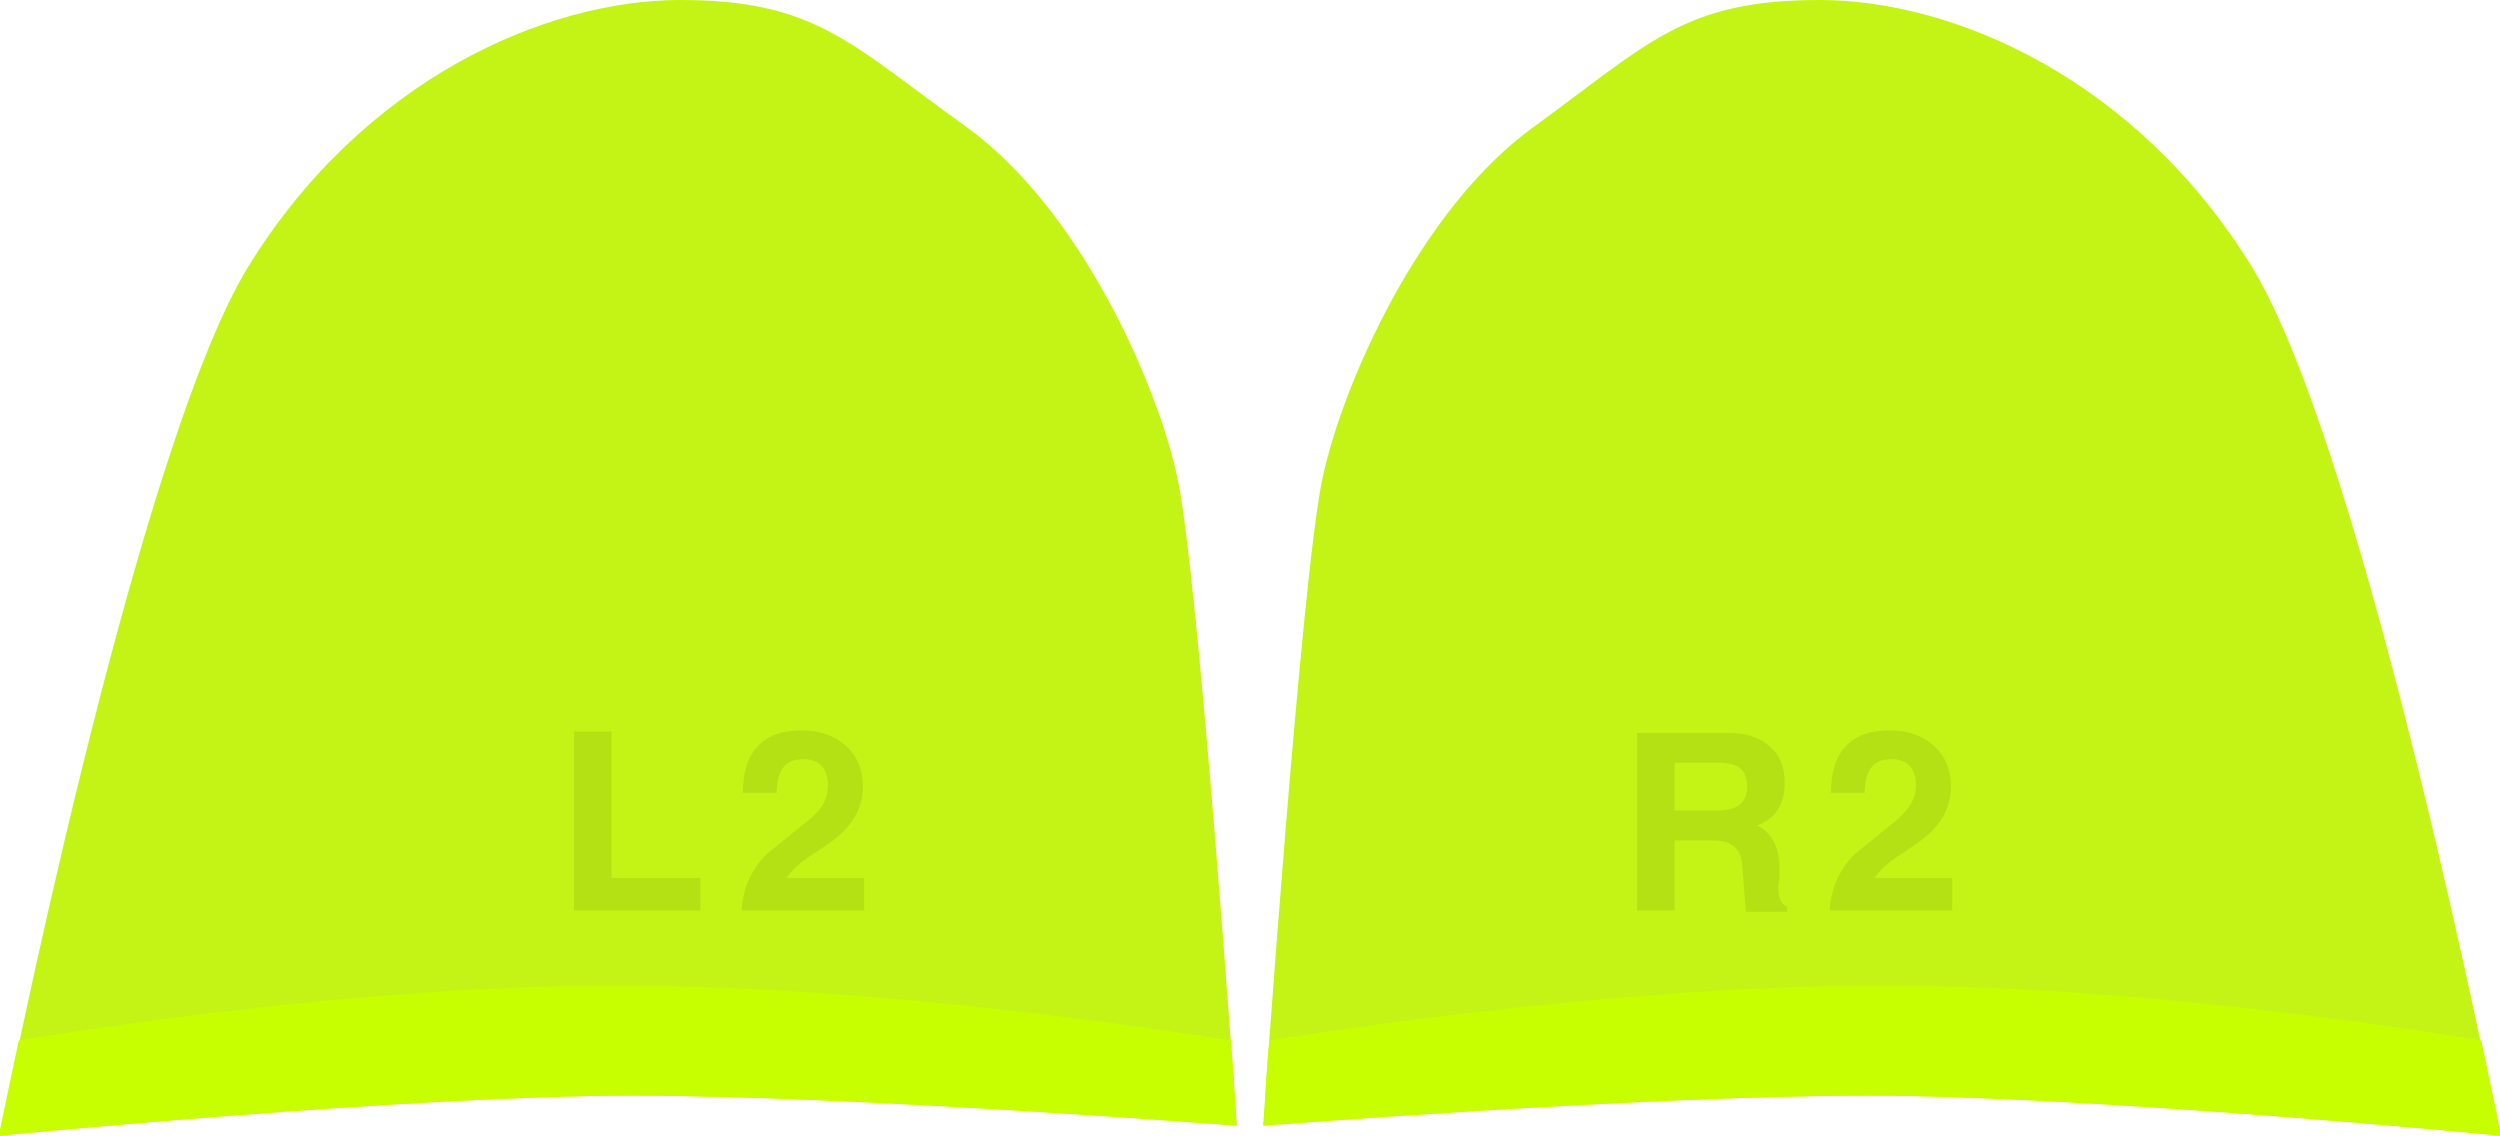
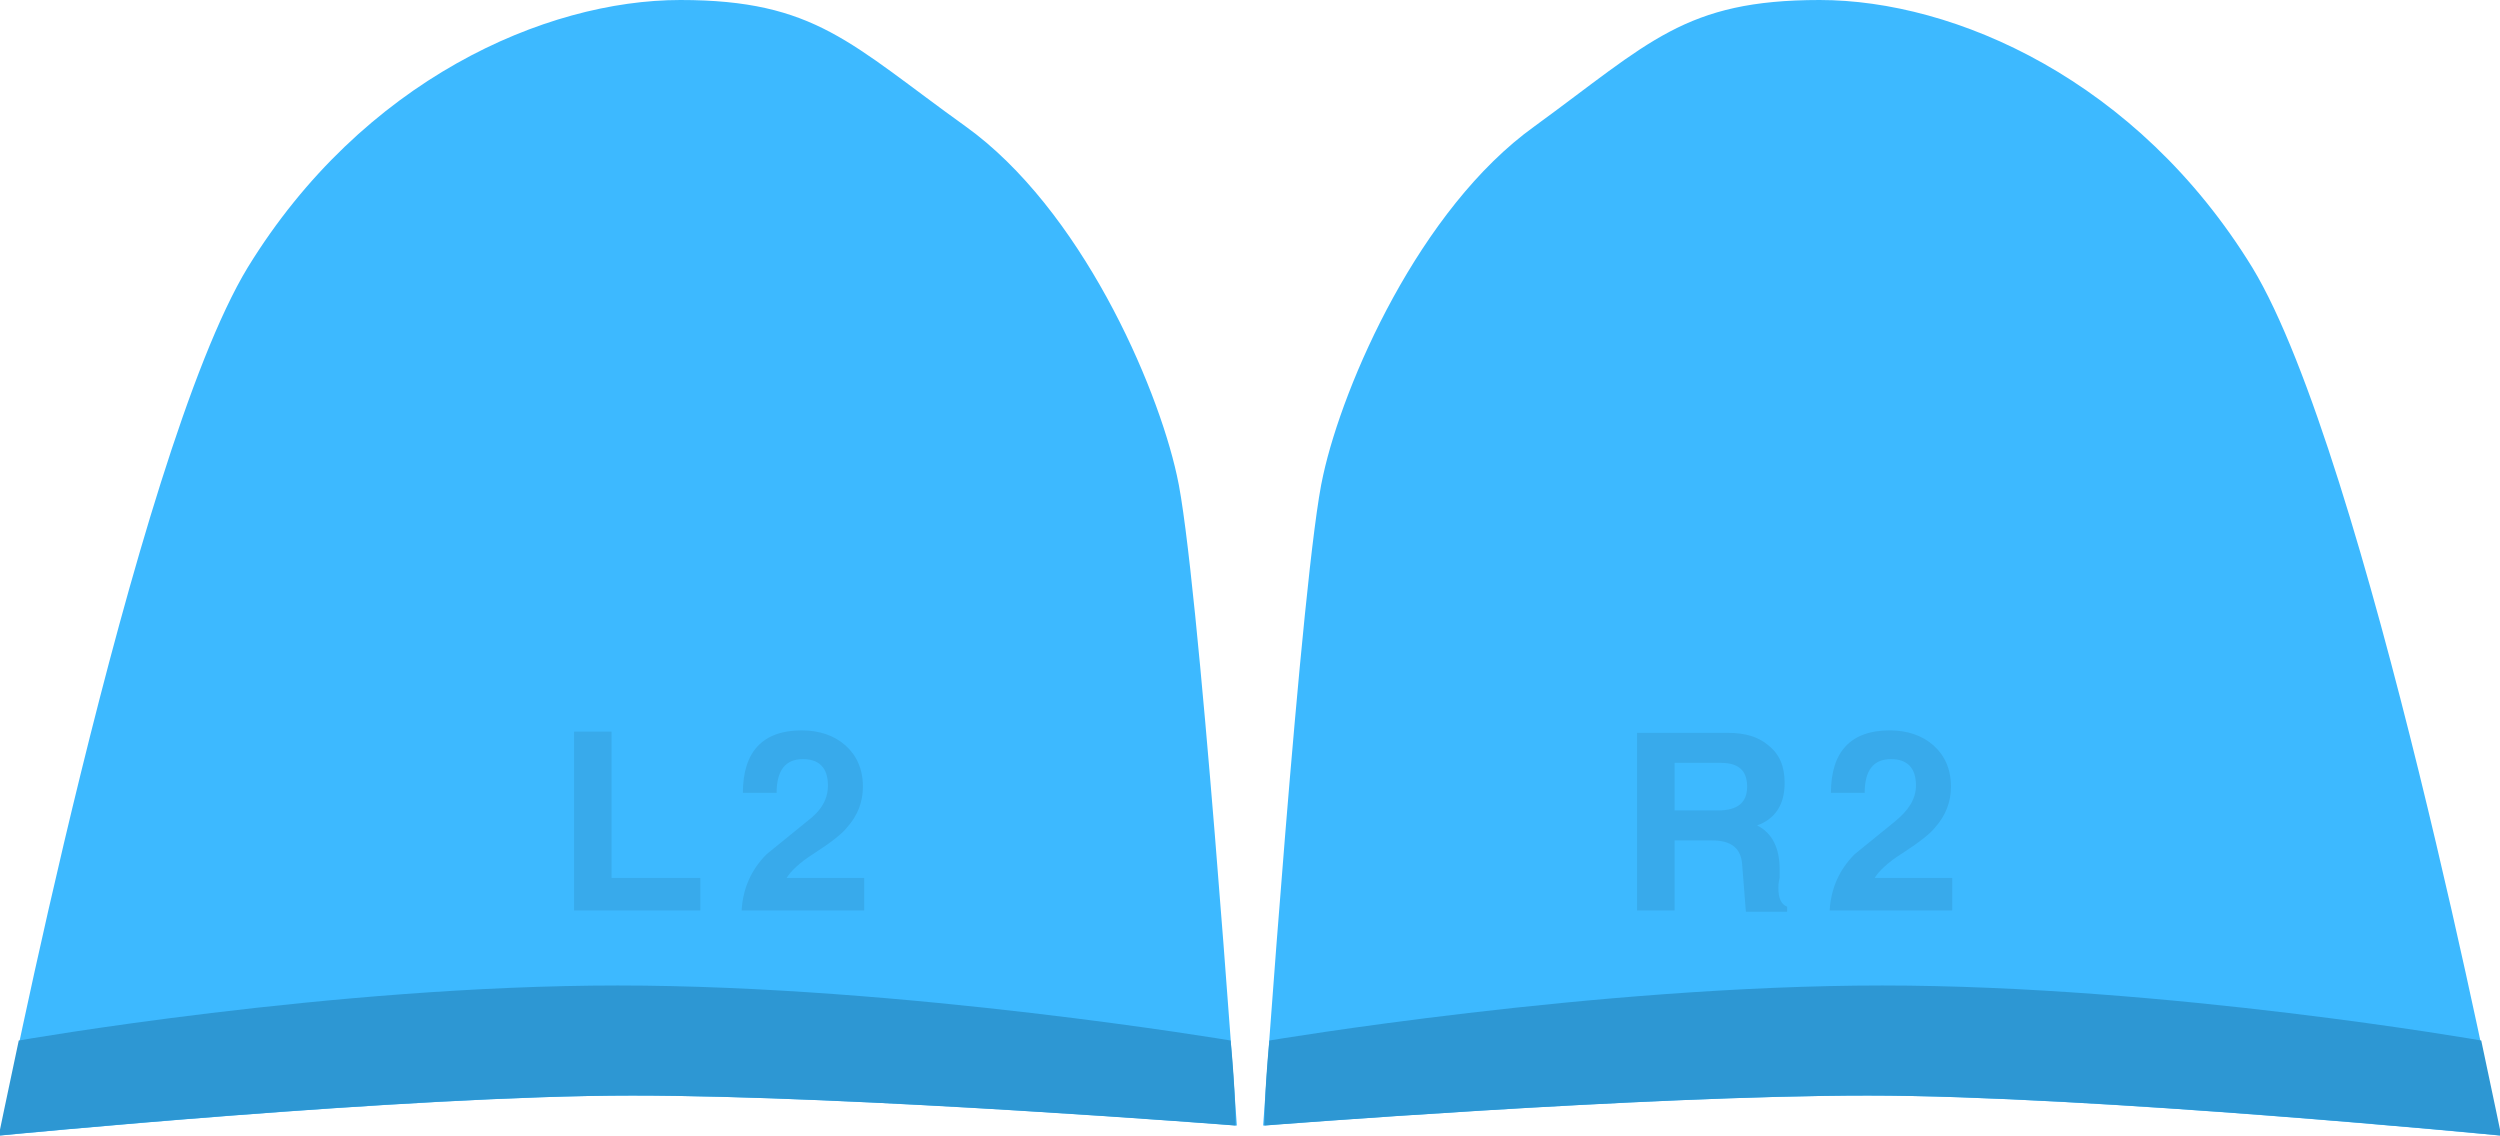
<svg xmlns="http://www.w3.org/2000/svg" version="1.1" id="Layer_1" x="0px" y="0px" width="199.9px" height="90.8px" viewBox="-859 495.2 199.9 90.8" style="enable-background:new -859 495.2 199.9 90.8;" xml:space="preserve">
  <defs id="defs10373" />
  <style type="text/css" id="style10336">
	.st0{fill:#3ED8D2;}
	.st1{fill:#61E0DF;}
	.st2{opacity:8.000000e-002;}
</style>
  <g id="g10352">
    <g id="g10342">
-       <path class="st0" d="M-659.1,586c0,0-32.7-3.2-50.6-3.2c-17.9,0-48.3,2.4-48.3,2.4s3.1-44.7,4.8-52c1.6-7.3,7.7-21.3,16.9-27.9    c9.2-6.7,12-10.1,22.8-10.1s25.4,6.4,34.6,21.4C-669.8,531.6-659.1,586-659.1,586z" id="path10338" style="fill:#c3f415;fill-opacity:1" />
-       <path class="st1" d="M-757.5,578.4c0,0,26.1-4.4,49-4.4c22.8,0,47.9,4.4,47.9,4.4c1,4.7,1.6,7.6,1.6,7.6s-32.7-3.2-50.6-3.2    s-48.3,2.4-48.3,2.4S-757.9,582.5-757.5,578.4z" id="path10340" style="fill:#c7ff00;fill-opacity:1" />
+       <path class="st0" d="M-659.1,586c0,0-32.7-3.2-50.6-3.2c-17.9,0-48.3,2.4-48.3,2.4s3.1-44.7,4.8-52c1.6-7.3,7.7-21.3,16.9-27.9    c9.2-6.7,12-10.1,22.8-10.1s25.4,6.4,34.6,21.4C-669.8,531.6-659.1,586-659.1,586z" id="path10338" style="fill:#3db9ff;fill-opacity:1" />
+       <path class="st1" d="M-757.5,578.4c0,0,26.1-4.4,49-4.4c22.8,0,47.9,4.4,47.9,4.4c1,4.7,1.6,7.6,1.6,7.6s-32.7-3.2-50.6-3.2    s-48.3,2.4-48.3,2.4S-757.9,582.5-757.5,578.4z" id="path10340" style="fill:#2d97d3;fill-opacity:1" />
    </g>
    <g class="st2" id="g10350">
      <g id="g10346">
        <path d="M-707.5,560.9c-2.1,1.7-3.2,2.6-3.2,2.6c-1.2,1.2-1.9,2.7-2,4.5h9.8v-2.6h-6.2c0.3-0.5,1-1.2,2.1-1.9     c1.4-0.9,2.3-1.6,2.7-2.1c0.9-1,1.3-2.1,1.3-3.3c0-1.4-0.5-2.5-1.4-3.3c-0.9-0.8-2.1-1.2-3.5-1.2c-3.1,0-4.7,1.7-4.7,5h2.7     c0-1.8,0.7-2.7,2.1-2.7c1.3,0,2,0.7,2,2.1C-705.8,559.1-706.4,560-707.5,560.9z" id="path10344" />
      </g>
      <path d="M-725.1,562.4h3c1.5,0,2.3,0.6,2.4,1.9c0.1,1.2,0.2,2.5,0.3,3.8h3.3v-0.4c-0.5-0.2-0.7-0.7-0.7-1.5c0-0.2,0-0.4,0.1-0.8    v-0.7c0-1.7-0.6-2.9-1.8-3.5c1.4-0.5,2.2-1.6,2.2-3.4c0-1.3-0.4-2.3-1.3-3c-0.8-0.7-1.9-1-3.2-1h-7.3V568h3V562.4z M-725.1,556.2    h3.7c1.4,0,2.1,0.6,2.1,1.9c0,1.3-0.8,1.9-2.3,1.9h-3.5V556.2z" id="path10348" />
    </g>
  </g>
  <g id="g10368">
    <g id="g10358">
-       <path class="st0" d="M-859,586c0,0,32.7-3.2,50.6-3.2c17.9,0,48.3,2.4,48.3,2.4s-3.1-44.7-4.8-52c-1.6-7.3-7.7-21.3-16.9-27.9    s-12-10.1-22.8-10.1c-10.8,0-25.4,6.4-34.6,21.4C-848.3,531.6-859,586-859,586z" id="path10354" style="fill:#c3f415;fill-opacity:1" />
-       <path class="st1" d="M-760.6,578.4c0,0-26.1-4.4-49-4.4c-22.8,0-47.9,4.4-47.9,4.4c-1,4.7-1.6,7.6-1.6,7.6s32.7-3.2,50.6-3.2    s48.3,2.4,48.3,2.4S-760.2,582.5-760.6,578.4z" id="path10356" style="fill:#c7ff00;fill-opacity:1" />
+       <path class="st0" d="M-859,586c0,0,32.7-3.2,50.6-3.2c17.9,0,48.3,2.4,48.3,2.4s-3.1-44.7-4.8-52c-1.6-7.3-7.7-21.3-16.9-27.9    s-12-10.1-22.8-10.1c-10.8,0-25.4,6.4-34.6,21.4C-848.3,531.6-859,586-859,586z" id="path10354" style="fill:#3db9ff;fill-opacity:1" />
+       <path class="st1" d="M-760.6,578.4c0,0-26.1-4.4-49-4.4c-22.8,0-47.9,4.4-47.9,4.4c-1,4.7-1.6,7.6-1.6,7.6s32.7-3.2,50.6-3.2    s48.3,2.4,48.3,2.4S-760.2,582.5-760.6,578.4z" id="path10356" style="fill:#2d97d3;fill-opacity:1" />
    </g>
    <g class="st2" id="g10366">
      <g id="g10362">
        <path d="M-794.5,560.9c-2.1,1.7-3.2,2.6-3.2,2.6c-1.2,1.2-1.9,2.7-2,4.5h9.8v-2.6h-6.2c0.3-0.5,1-1.2,2.1-1.9     c1.4-0.9,2.3-1.6,2.7-2.1c0.9-1,1.3-2.1,1.3-3.3c0-1.4-0.5-2.5-1.4-3.3c-0.9-0.8-2.1-1.2-3.5-1.2c-3.1,0-4.7,1.7-4.7,5h2.7     c0-1.8,0.7-2.7,2.1-2.7c1.3,0,2,0.7,2,2.1C-792.8,559.1-793.3,560-794.5,560.9z" id="path10360" />
      </g>
      <polygon points="-803,565.4 -810.1,565.4 -810.1,553.7 -813.1,553.7 -813.1,568 -803,568   " id="polygon10364" />
    </g>
  </g>
</svg>
